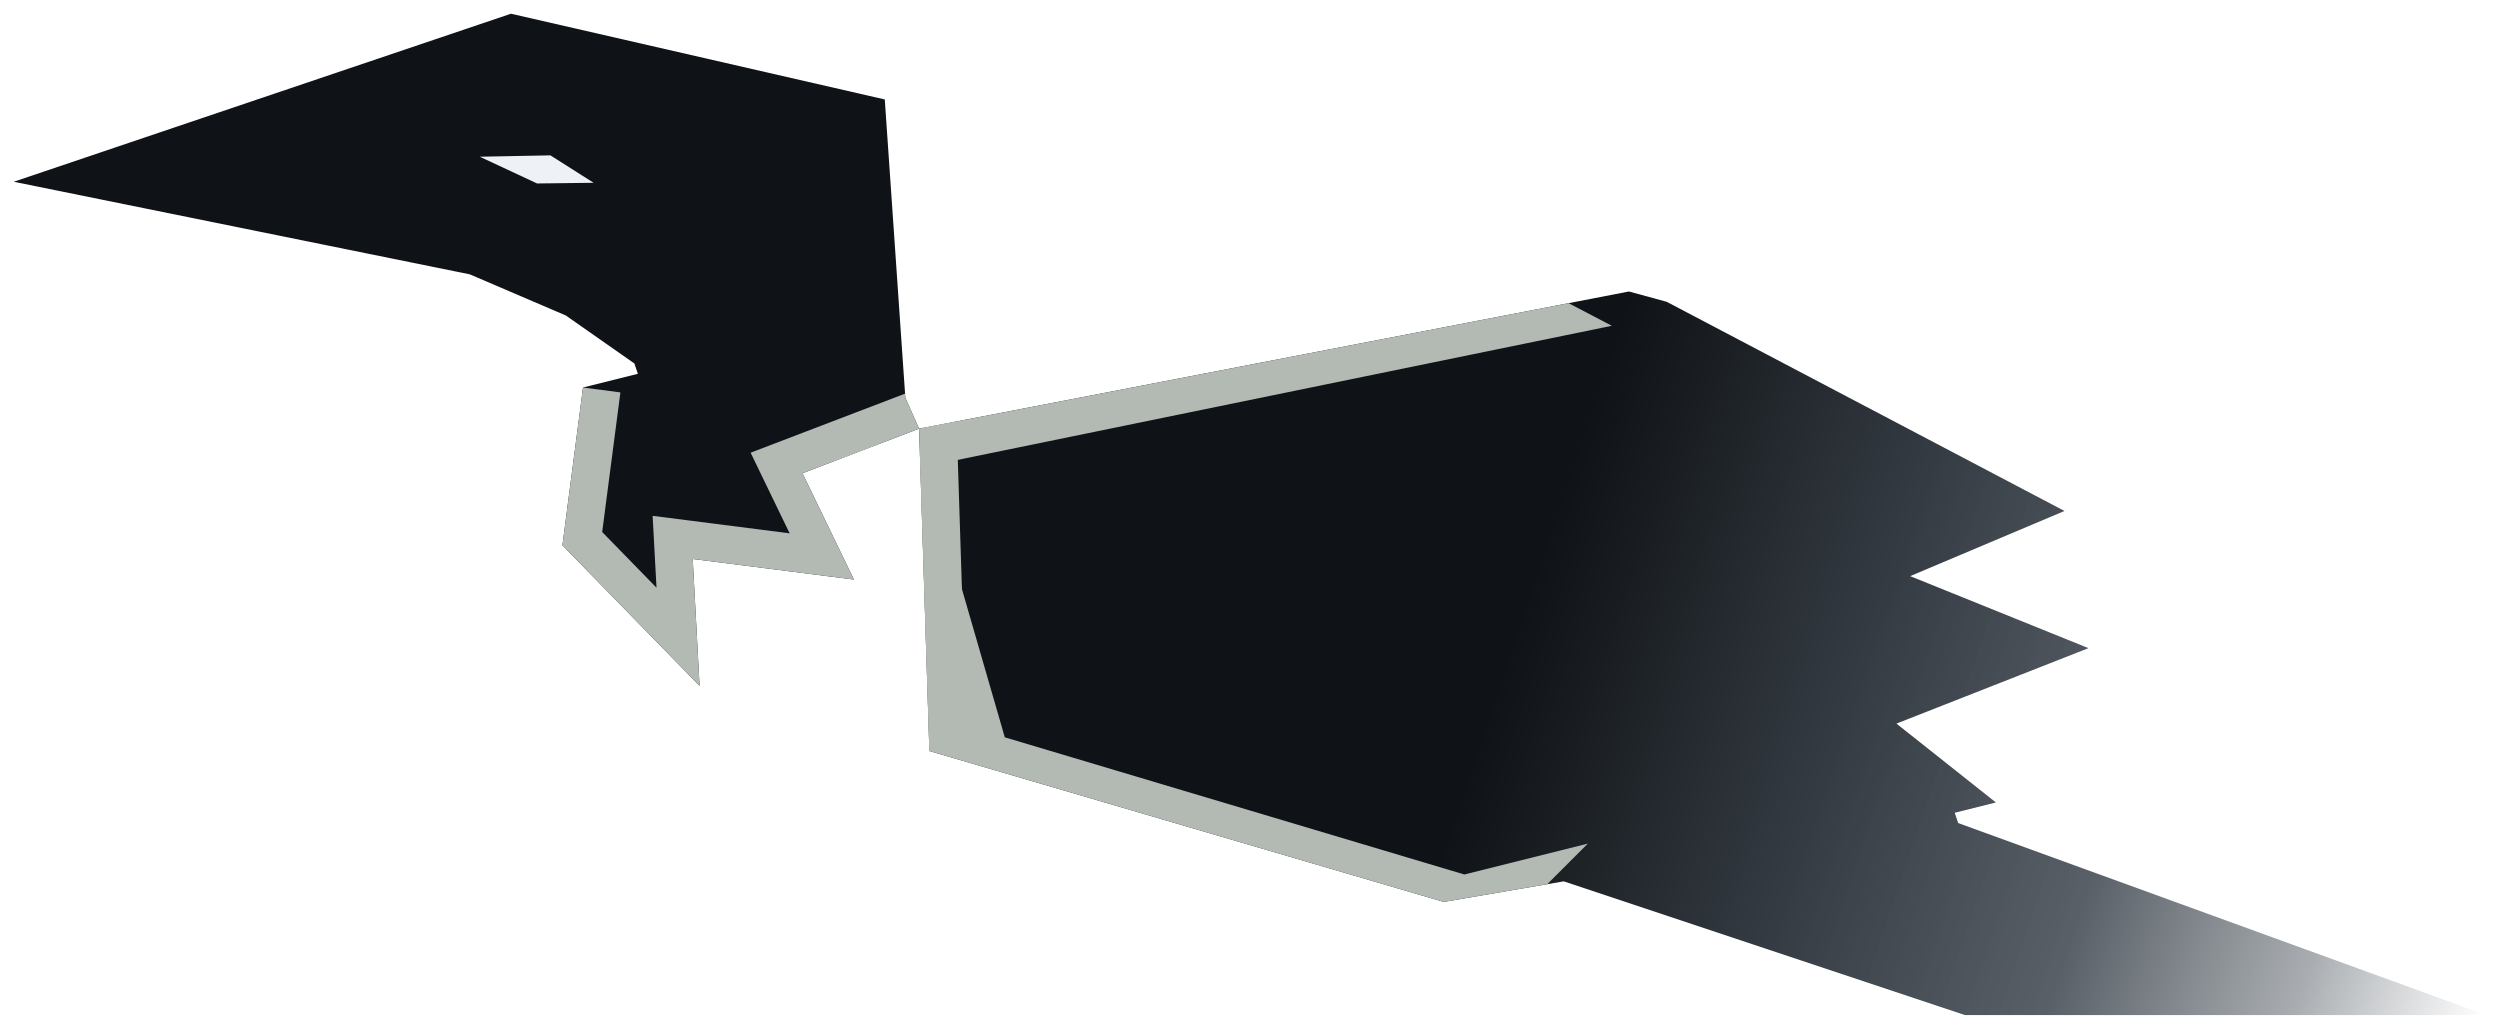
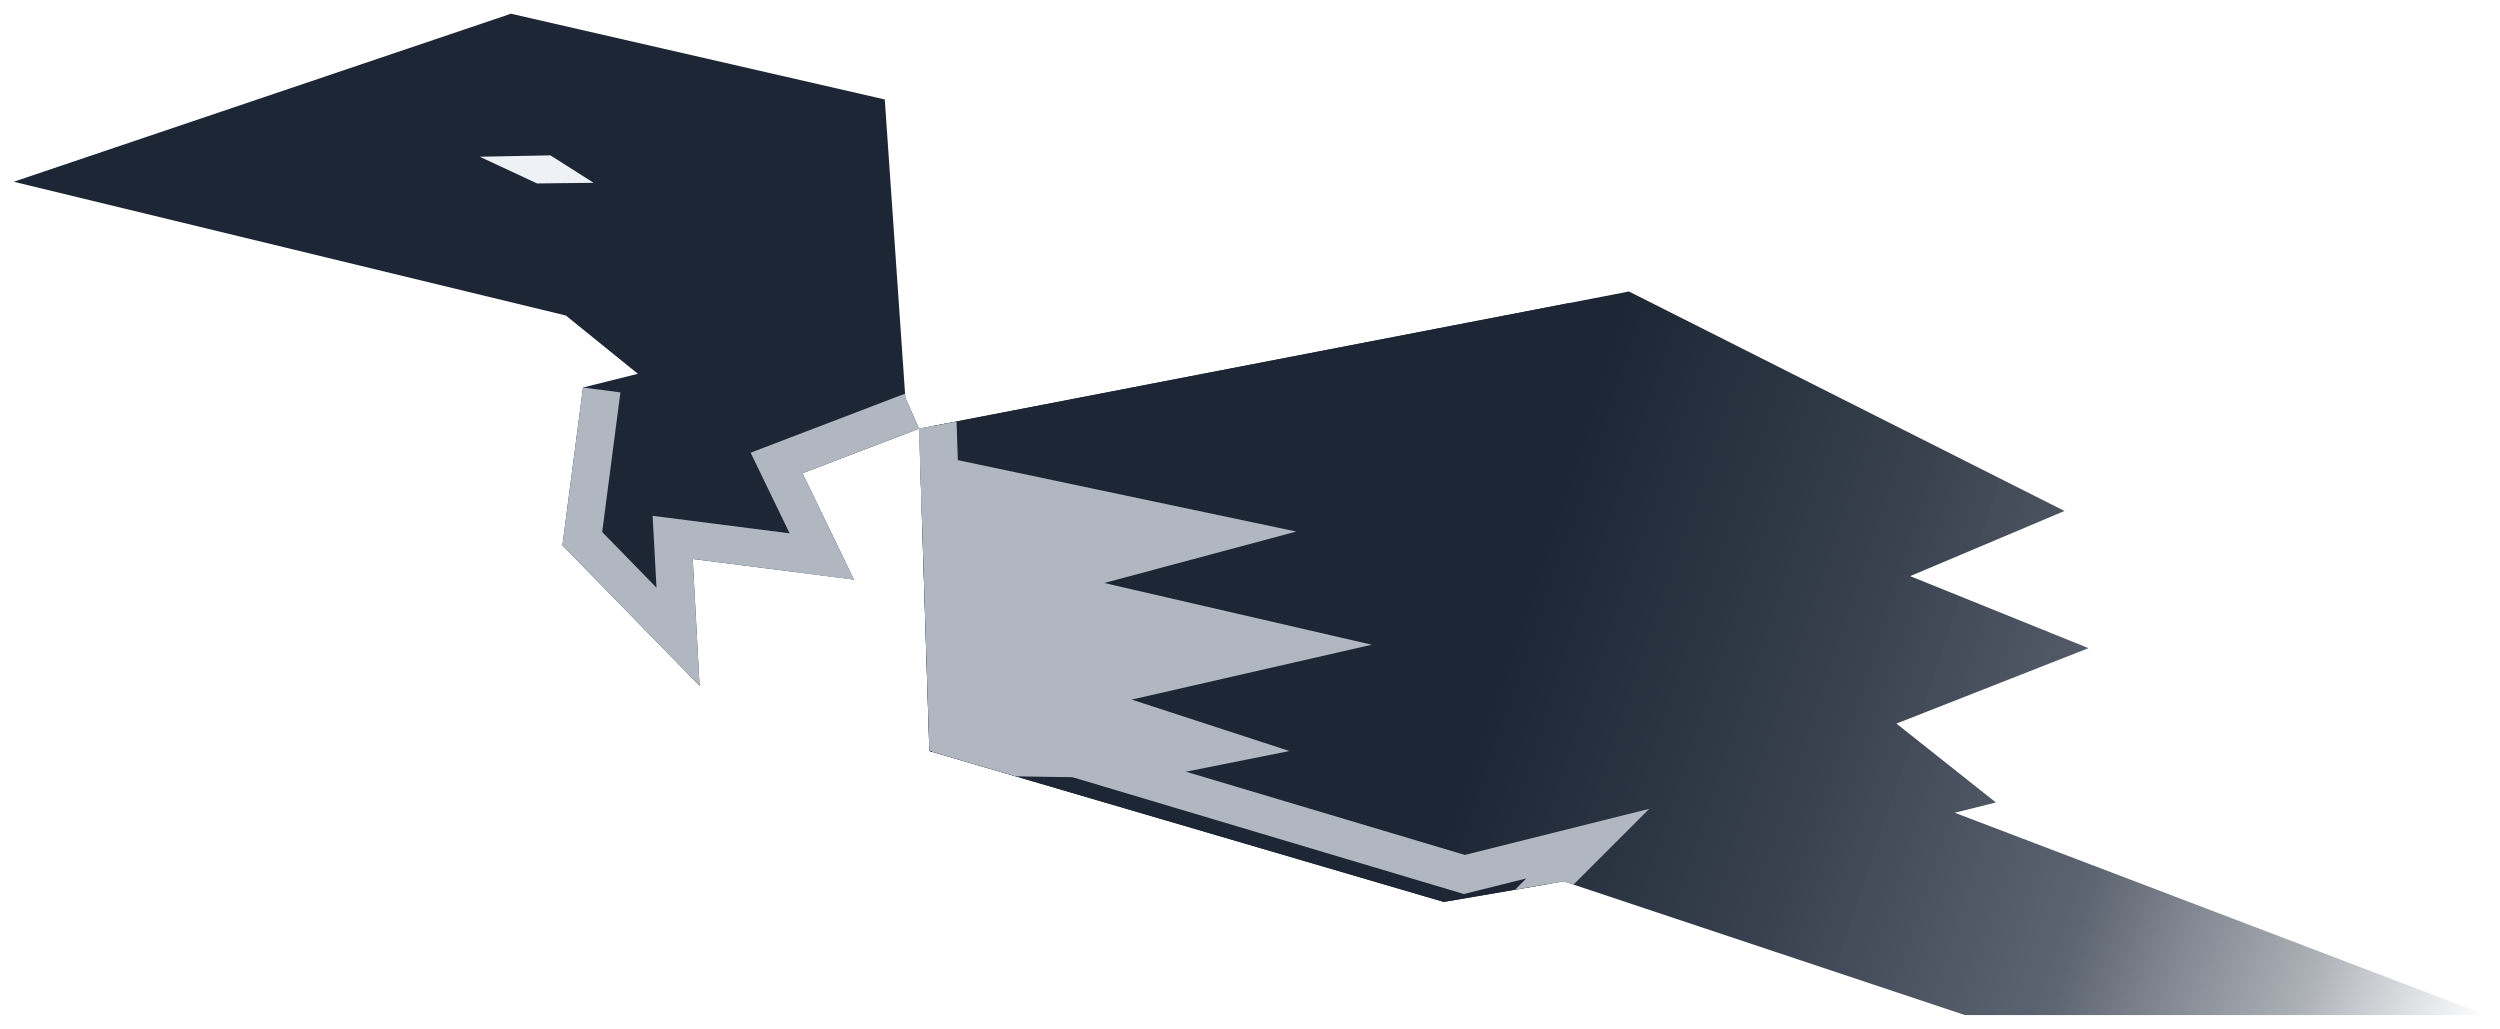
- <svg xmlns="http://www.w3.org/2000/svg" viewBox="0 0 729 300" width="729" height="300" role="img" aria-label="NebelKrähe">
+ <svg xmlns="http://www.w3.org/2000/svg" viewBox="0 0 729 300" width="729" height="300" role="img" aria-label="NebelKrähe" shape-rendering="geometricPrecision">
  <defs>
-     <linearGradient id="fog" gradientUnits="userSpaceOnUse" x1="4" y1="53" x2="725" y2="296">
-       <stop offset="0.00" stop-color="#0f1216" stop-opacity="1.0" />
-       <stop offset="0.60" stop-color="#0f1216" stop-opacity="1.0" />
-       <stop offset="0.73" stop-color="#343b42" stop-opacity="1.0" />
-       <stop offset="0.84" stop-color="#464e56" stop-opacity="0.9" />
-       <stop offset="0.93" stop-color="#535b63" stop-opacity="0.5" />
-       <stop offset="1.00" stop-color="#5d656d" stop-opacity="0.0" />
+     <linearGradient id="fg" gradientUnits="userSpaceOnUse" x1="4" y1="53" x2="725" y2="296">
+       <stop offset="0.00" stop-color="#1c2635" stop-opacity="1.0" />
+       <stop offset="0.60" stop-color="#1c2635" stop-opacity="1.0" />
+       <stop offset="0.73" stop-color="#39424e" stop-opacity="1.0" />
+       <stop offset="0.84" stop-color="#4a5361" stop-opacity="0.9" />
+       <stop offset="0.93" stop-color="#57606d" stop-opacity="0.5" />
+       <stop offset="1.00" stop-color="#616a77" stop-opacity="0.0" />
    </linearGradient>
-     <clipPath id="body">
-       <path d="M149 4 L258 29 L264 116 L268 125 L475 85 L486 88 L602 149 L557 168 L609 189 L553 211 L582 234 L570 237 L571 240 L725 296 L573 296 L456 257 L421 263 L271 219 L268 125 L234 138 L249 169 L202 163 L204 200 L164 159 L170 113 L186 109 L185 106 L165 92 L137 80 L4 53 Z" />
+     <clipPath id="cp">
+       <path d="M149 4 L258 29 L264 116 L268 125 L475 85 L602 149 L557 168 L609 189 L553 211 L582 234 L570 237 L725 296 L573 296 L456 257 L421 263 L271 219 L268 125 L234 138 L249 169 L202 163 L204 200 L164 159 L170 113 L186 109 L165 92 L4 53 Z" />
    </clipPath>
  </defs>
-   <path d="M149 4 L258 29 L264 116 L268 125 L475 85 L486 88 L602 149 L557 168 L609 189 L553 211 L582 234 L570 237 L571 240 L725 296 L573 296 L456 257 L421 263 L271 219 L268 125 L234 138 L249 169 L202 163 L204 200 L164 159 L170 113 L186 109 L185 106 L165 92 L137 80 L4 53 Z" fill="url(#fog)" />
-   <g clip-path="url(#body)" fill="#b3b9b3" stroke="#b3b9b3" stroke-linejoin="miter" stroke-miterlimit="4">
-     <path d="M386 51 L470 95 L270 136 L267 102 L386 51 Z" stroke-width="0" />
-     <path d="M242 127 L269 132 L293 215 L427 255 L463 246 L441 268 L314 280 L236 207 L238 169 L252 173 L242 127 Z" stroke-width="0" />
-     <path d="M271 219 L268 125 L234 138 L249 169 L202 163 L204 200 L164 159 L170 113" fill="none" stroke-width="22" stroke-linecap="butt" />
+   <path d="M149 4 L258 29 L264 116 L268 125 L475 85 L602 149 L557 168 L609 189 L553 211 L582 234 L570 237 L725 296 L573 296 L456 257 L421 263 L271 219 L268 125 L234 138 L249 169 L202 163 L204 200 L164 159 L170 113 L186 109 L165 92 L4 53 Z" fill="url(#fg)" />
+   <g clip-path="url(#cp)" stroke-linejoin="miter" stroke-miterlimit="12">
+     <path d="M386 51 L470 95 L270 136 L267 102 Z" fill="#1c2635" />
+     <path d="M269 132 L293 215 L427 255 L463 246 L441 268 L314 280 L236 207 L238 169 L252 173 Z" fill="#1c2635" stroke="#b0b7c0" stroke-width="11" />
+     <path d="M269 132 L378 155 L322 170 L400 188 L330 204 L376 219 L336 227 L272 226 Z" fill="#b0b7c0" />
+     <path d="M271 219 L268 125 L234 138 L249 169 L202 163 L204 200 L164 159 L170 113" fill="none" stroke="#b0b7c0" stroke-width="22" stroke-linecap="butt" />
  </g>
  <path d="M139.9 45.7 L160.5 45.3 L173.1 53.3 L156.6 53.5 Z" fill="#eef1f5" />
</svg>
